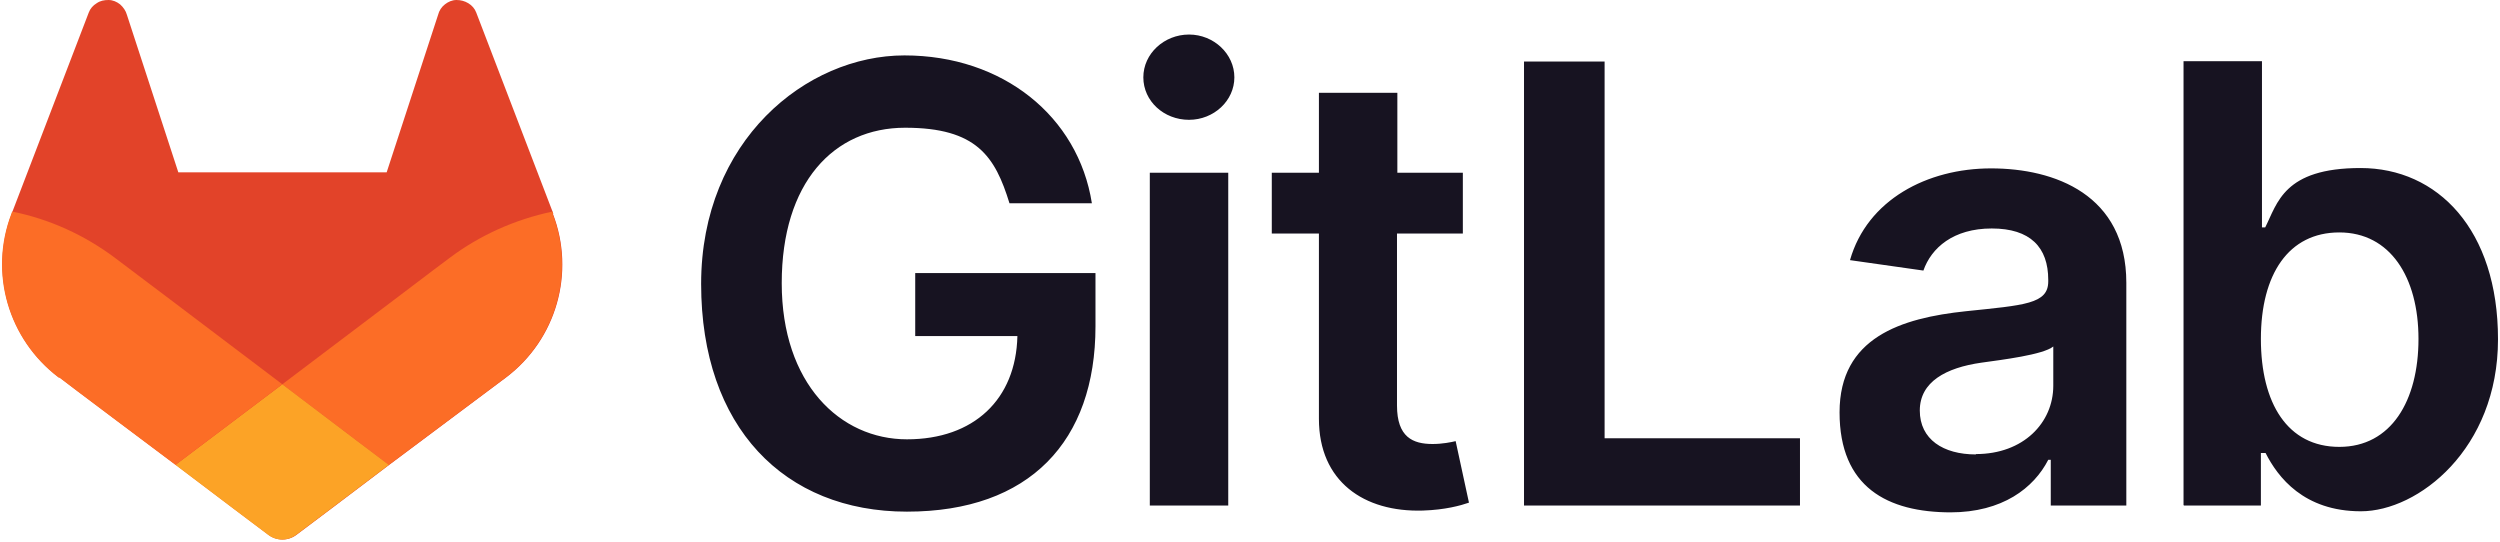
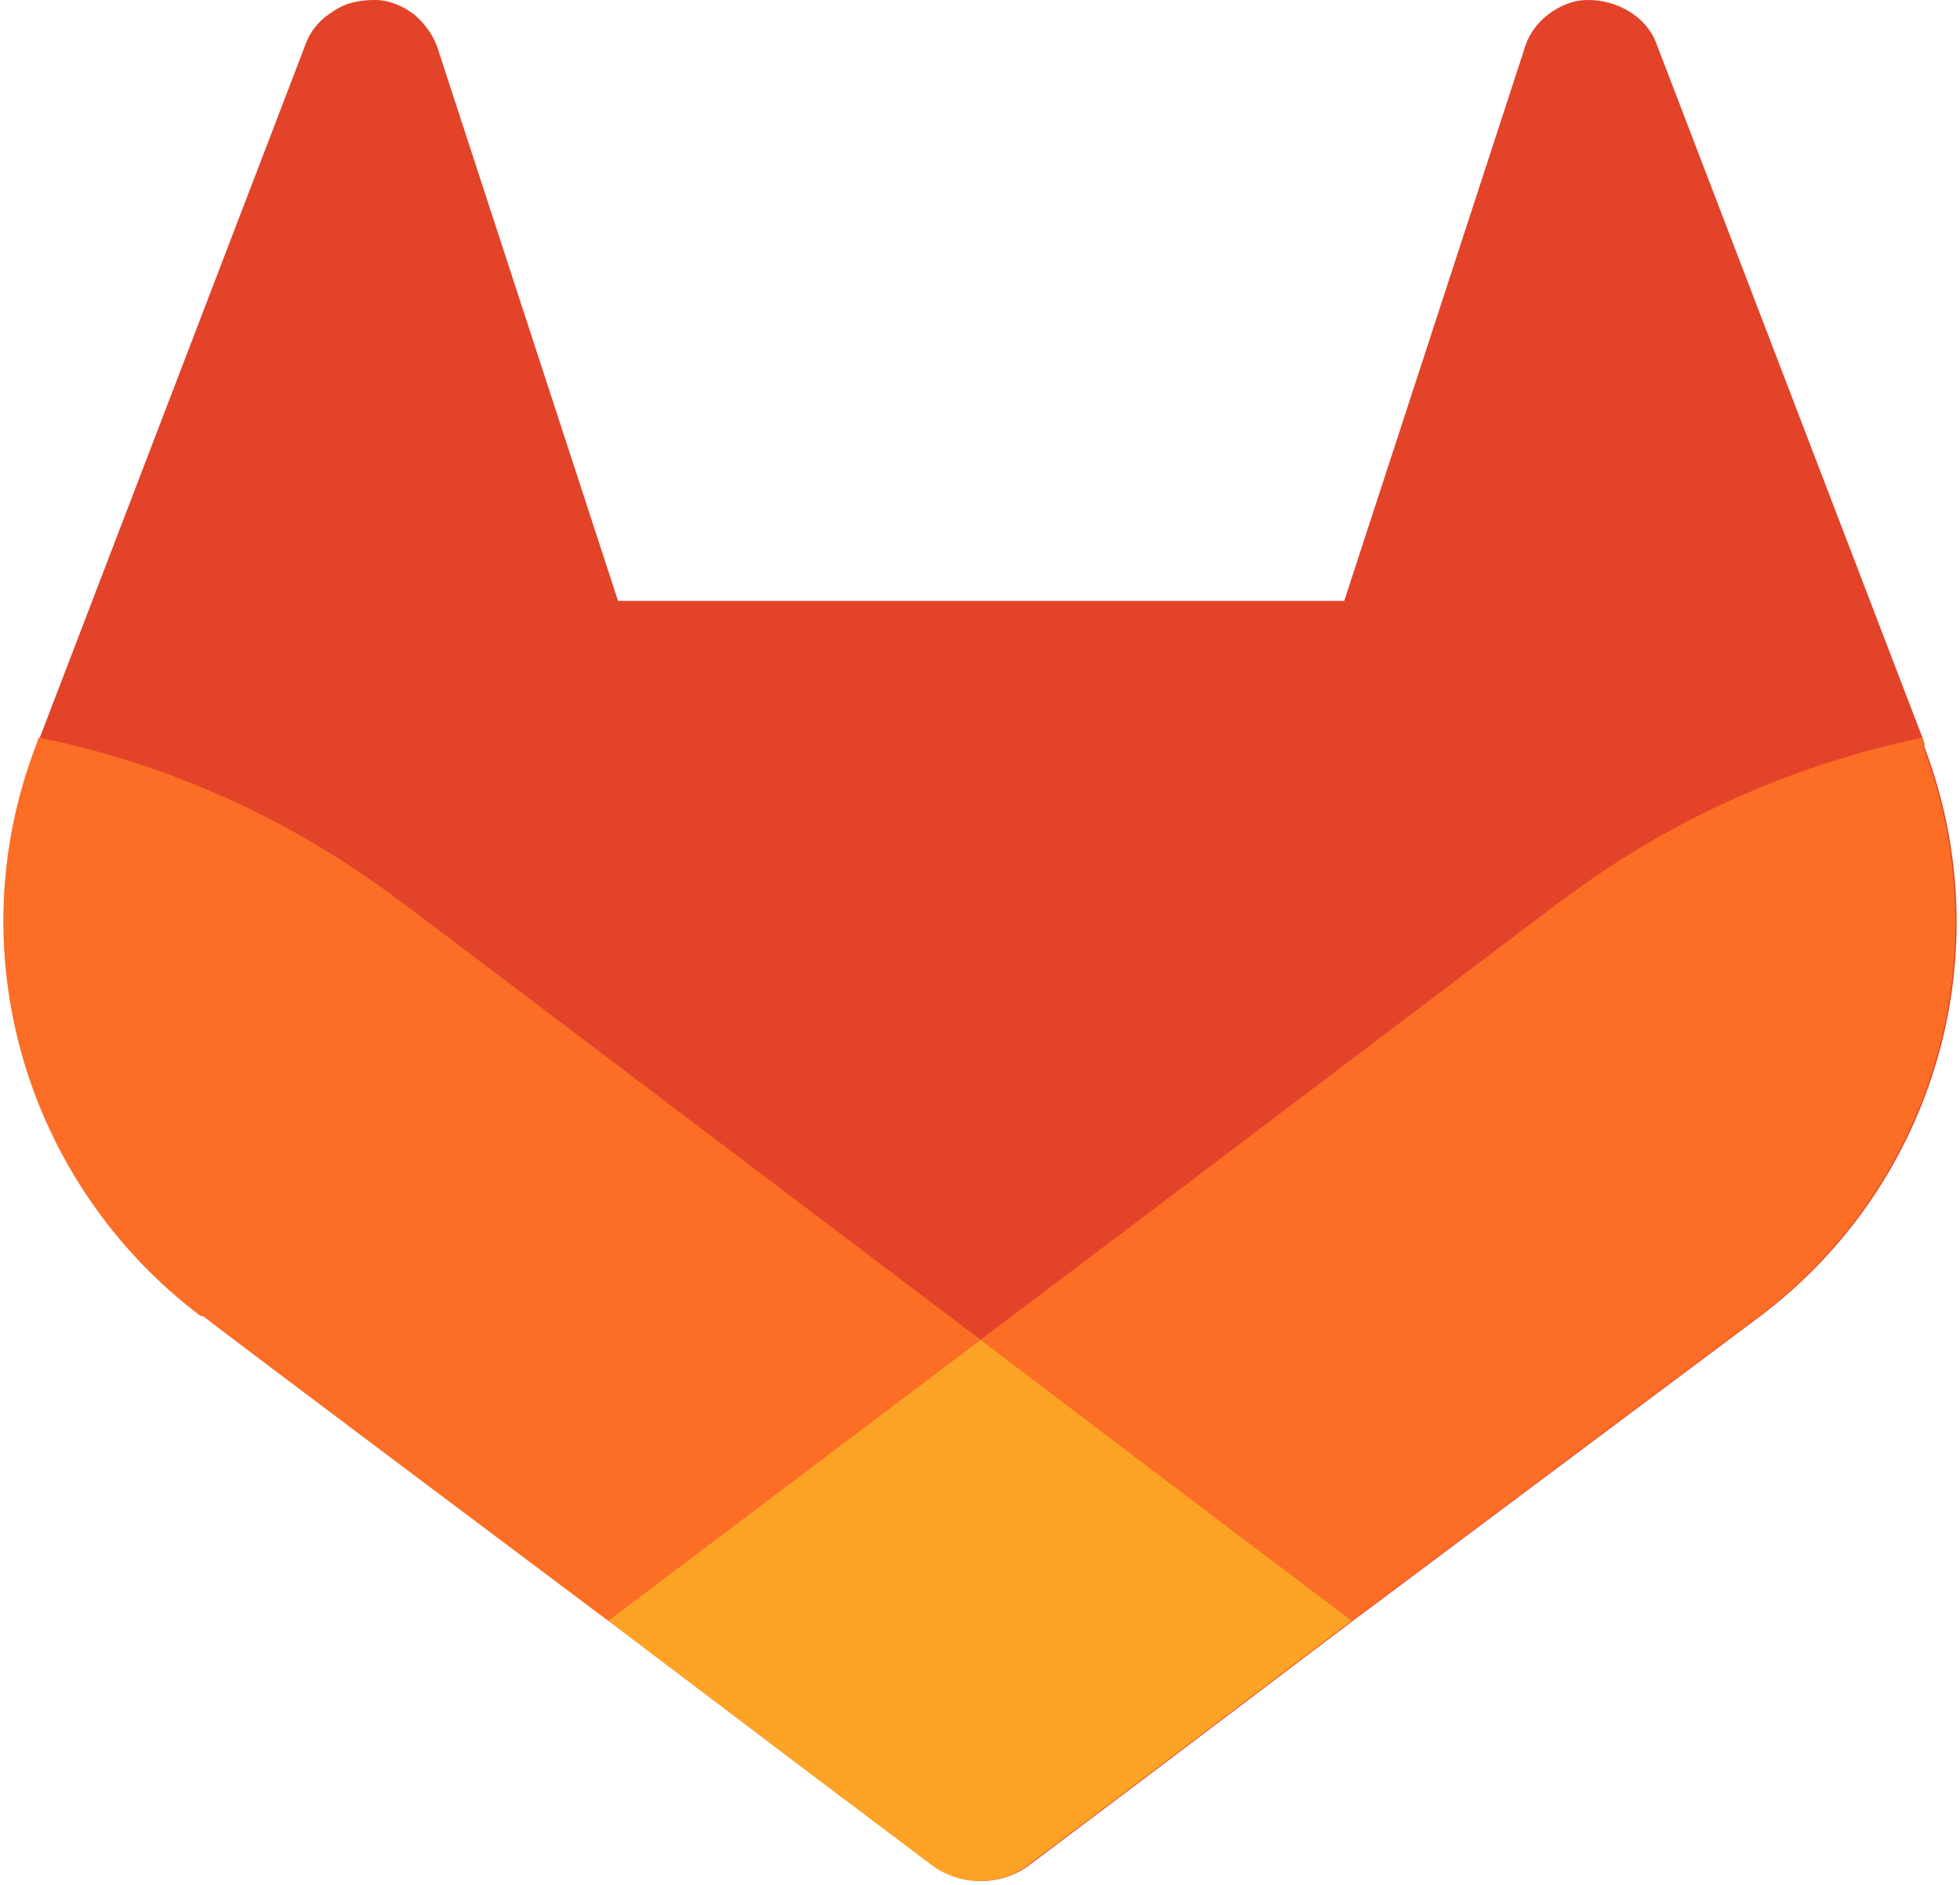
- <svg xmlns="http://www.w3.org/2000/svg" width="4.62em" height="1em" viewBox="0 0 512 111">
-   <path fill="#171321" d="M206.738 41.7h16.828c-2.805-17.861-18.304-30.334-38.454-30.334s-41.7 17.492-41.7 46.867s17.05 46.72 42.217 46.72c25.168 0 38.675-14.467 38.675-38.011V56.019h-36.977v12.916h20.96c-.295 12.99-8.93 21.182-22.658 21.182s-25.684-11.44-25.684-32.032s10.627-31.884 25.315-31.884s18.452 5.904 21.404 15.5zm28.71 61.997h16.09v-68.27h-16.09zm8.045-79.12c5.093 0 9.3-3.912 9.3-8.71c0-4.796-4.207-8.782-9.3-8.782c-5.092 0-9.373 3.912-9.373 8.783s4.207 8.71 9.373 8.71m56.241 10.849h-13.507V19.042h-16.09v16.385h-9.668V47.9h9.668v38.01c0 12.842 9.226 19.19 21.33 18.82c4.576-.147 7.75-1.033 9.448-1.623l-2.731-12.62c-.886.22-2.731.59-4.724.59c-4.06 0-7.307-1.403-7.307-7.898v-35.28h13.507V35.428zm12.473 68.27h56.609V89.896h-40.077V12.62h-16.532zm87.46 1.403c10.702 0 17.123-5.02 20.076-10.776h.516v9.373h15.5V58.011c0-18.082-14.688-23.47-27.752-23.47s-25.389 6.421-28.932 18.82l15.057 2.14c1.624-4.649 6.126-8.634 14.023-8.634s11.588 3.837 11.588 10.554v.295c0 4.65-4.872 4.871-16.902 6.126c-13.285 1.402-25.906 5.388-25.906 20.74s9.816 20.518 22.88 20.518zm5.24-11.883c-6.716 0-11.513-3.1-11.513-9.004c0-5.905 5.388-8.783 12.62-9.817c4.208-.59 12.695-1.623 14.762-3.321v8.045c0 7.602-6.126 14.023-15.868 14.023zm42.661 10.48h15.794V92.922h.96c2.509 4.945 7.823 11.956 19.558 11.956S512 92.11 512 69.598c0-22.51-12.4-35.13-28.194-35.13s-17.049 7.232-19.558 12.177h-.665V12.547h-16.09v91.077h.075zm15.794-34.172c0-13.285 5.683-21.847 16.09-21.847s16.237 9.152 16.237 21.847s-5.61 22.142-16.237 22.142c-10.628 0-16.09-8.93-16.09-22.142" />
-   <path fill="#e24329" d="m113.077 43.84l-.147-.442L97.283 2.583c-.296-.812-.886-1.476-1.624-1.919A4.64 4.64 0 0 0 93.223 0c-.885 0-1.697.369-2.361.886a3.9 3.9 0 0 0-1.403 2.14L78.905 35.353H36.17L25.617 3.026c-.222-.812-.738-1.55-1.402-2.14C23.55.369 22.738 0 21.853 0c-.886 0-1.698.148-2.436.664c-.738.443-1.328 1.107-1.624 1.92L2.146 43.397L2 43.841c-4.65 12.104-.664 25.758 9.668 33.582h.148c0 .074 23.84 17.935 23.84 17.935l11.808 8.93l7.16 5.388a4.76 4.76 0 0 0 5.83 0l7.16-5.388l11.809-8.93l23.987-17.935a29.016 29.016 0 0 0 9.594-33.582z" />
-   <path fill="#fc6d26" d="m113.077 43.84l-.147-.442c-7.75 1.624-14.91 4.871-21.035 9.447c-.074 0-18.6 14.097-34.394 25.98a8326 8326 0 0 0 21.847 16.533l23.987-17.935a29.016 29.016 0 0 0 9.595-33.582z" />
-   <path fill="#fca326" d="m35.58 95.358l11.81 8.93l7.159 5.388a4.76 4.76 0 0 0 5.83 0l7.16-5.388l11.809-8.93S69.163 87.682 57.5 78.825c-11.735 8.857-21.92 16.533-21.92 16.533" />
-   <path fill="#fc6d26" d="M23.107 52.845c-6.125-4.576-13.285-7.897-21.034-9.447l-.148.443c-4.65 12.104-.664 25.758 9.669 33.582h.147c0 .074 23.84 17.935 23.84 17.935s10.185-7.676 21.92-16.533c-15.72-11.883-34.246-25.906-34.394-25.98" />
+ <svg xmlns="http://www.w3.org/2000/svg" width="1.04em" height="1em" viewBox="0 0 256 247">
+   <path fill="#e24329" d="m251.845 97.642l-.328-.986l-34.85-90.903c-.657-1.808-1.972-3.287-3.616-4.274Q210.586 0 207.627 0c-1.973 0-3.78.822-5.26 1.973a8.73 8.73 0 0 0-3.124 4.767l-23.506 71.999H80.56l-23.506-72c-.493-1.808-1.644-3.451-3.123-4.766C52.45.822 50.643 0 48.67 0s-3.781.329-5.425 1.48c-1.644.986-2.96 2.465-3.617 4.273L4.781 96.656l-.33.986c-10.355 26.959-1.479 57.37 21.535 74.794h.328c0 .164 53.096 39.944 53.096 39.944l26.3 19.89l15.946 12c3.78 2.96 9.205 2.96 12.986 0l15.945-12l26.3-19.89l53.424-39.944c23.014-17.425 31.726-47.835 21.37-74.794z" />
+   <path fill="#fc6d26" d="m251.845 97.642l-.328-.986c-17.26 3.616-33.205 10.85-46.849 21.04c-.164 0-41.424 31.398-76.602 57.863a18377 18377 0 0 0 48.657 36.821l53.424-39.944c23.013-17.425 31.726-47.835 21.37-74.794z" />
+   <path fill="#fca326" d="m79.245 212.38l26.301 19.89l15.945 12c3.78 2.96 9.206 2.96 12.986 0l15.945-12l26.301-19.89s-22.684-17.095-48.657-36.82c-26.136 19.725-48.82 36.82-48.82 36.82" />
+   <path fill="#fc6d26" d="M51.465 117.697c-13.644-10.192-29.589-17.589-46.849-21.04l-.329.985c-10.356 26.959-1.479 57.37 21.534 74.794h.33c0 .164 53.094 39.944 53.094 39.944s22.685-17.095 48.821-36.82c-35.013-26.466-76.272-57.699-76.601-57.863" />
</svg>
